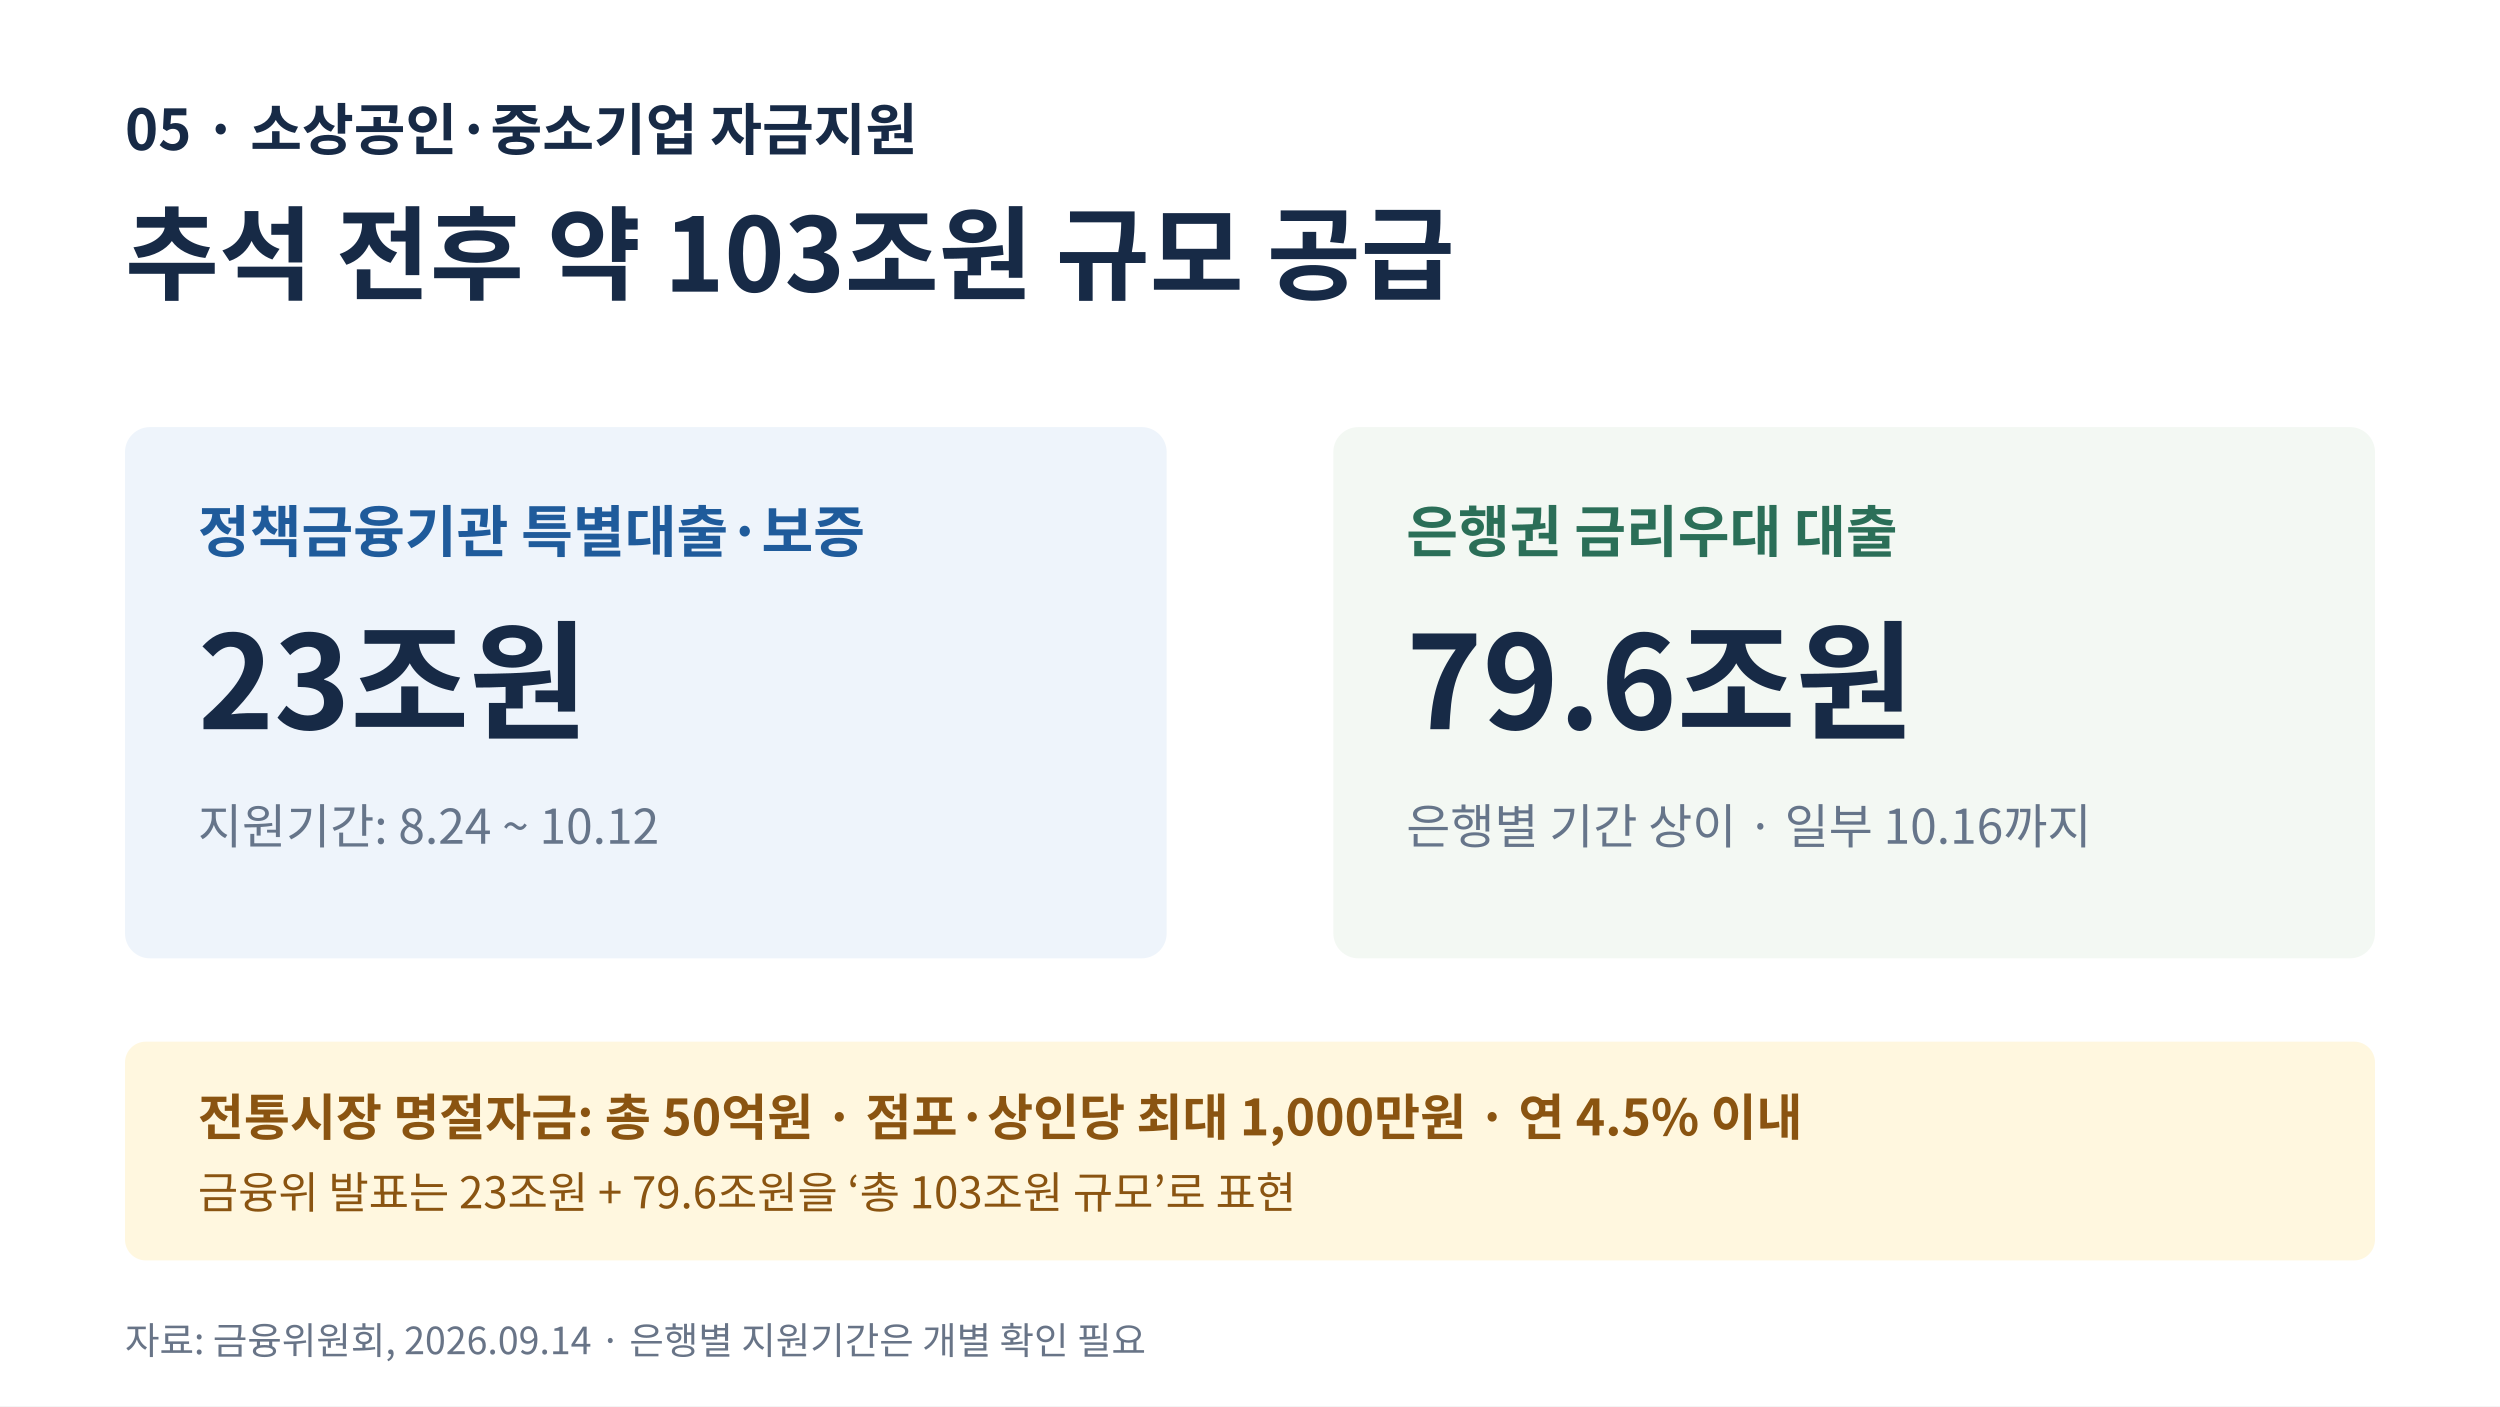
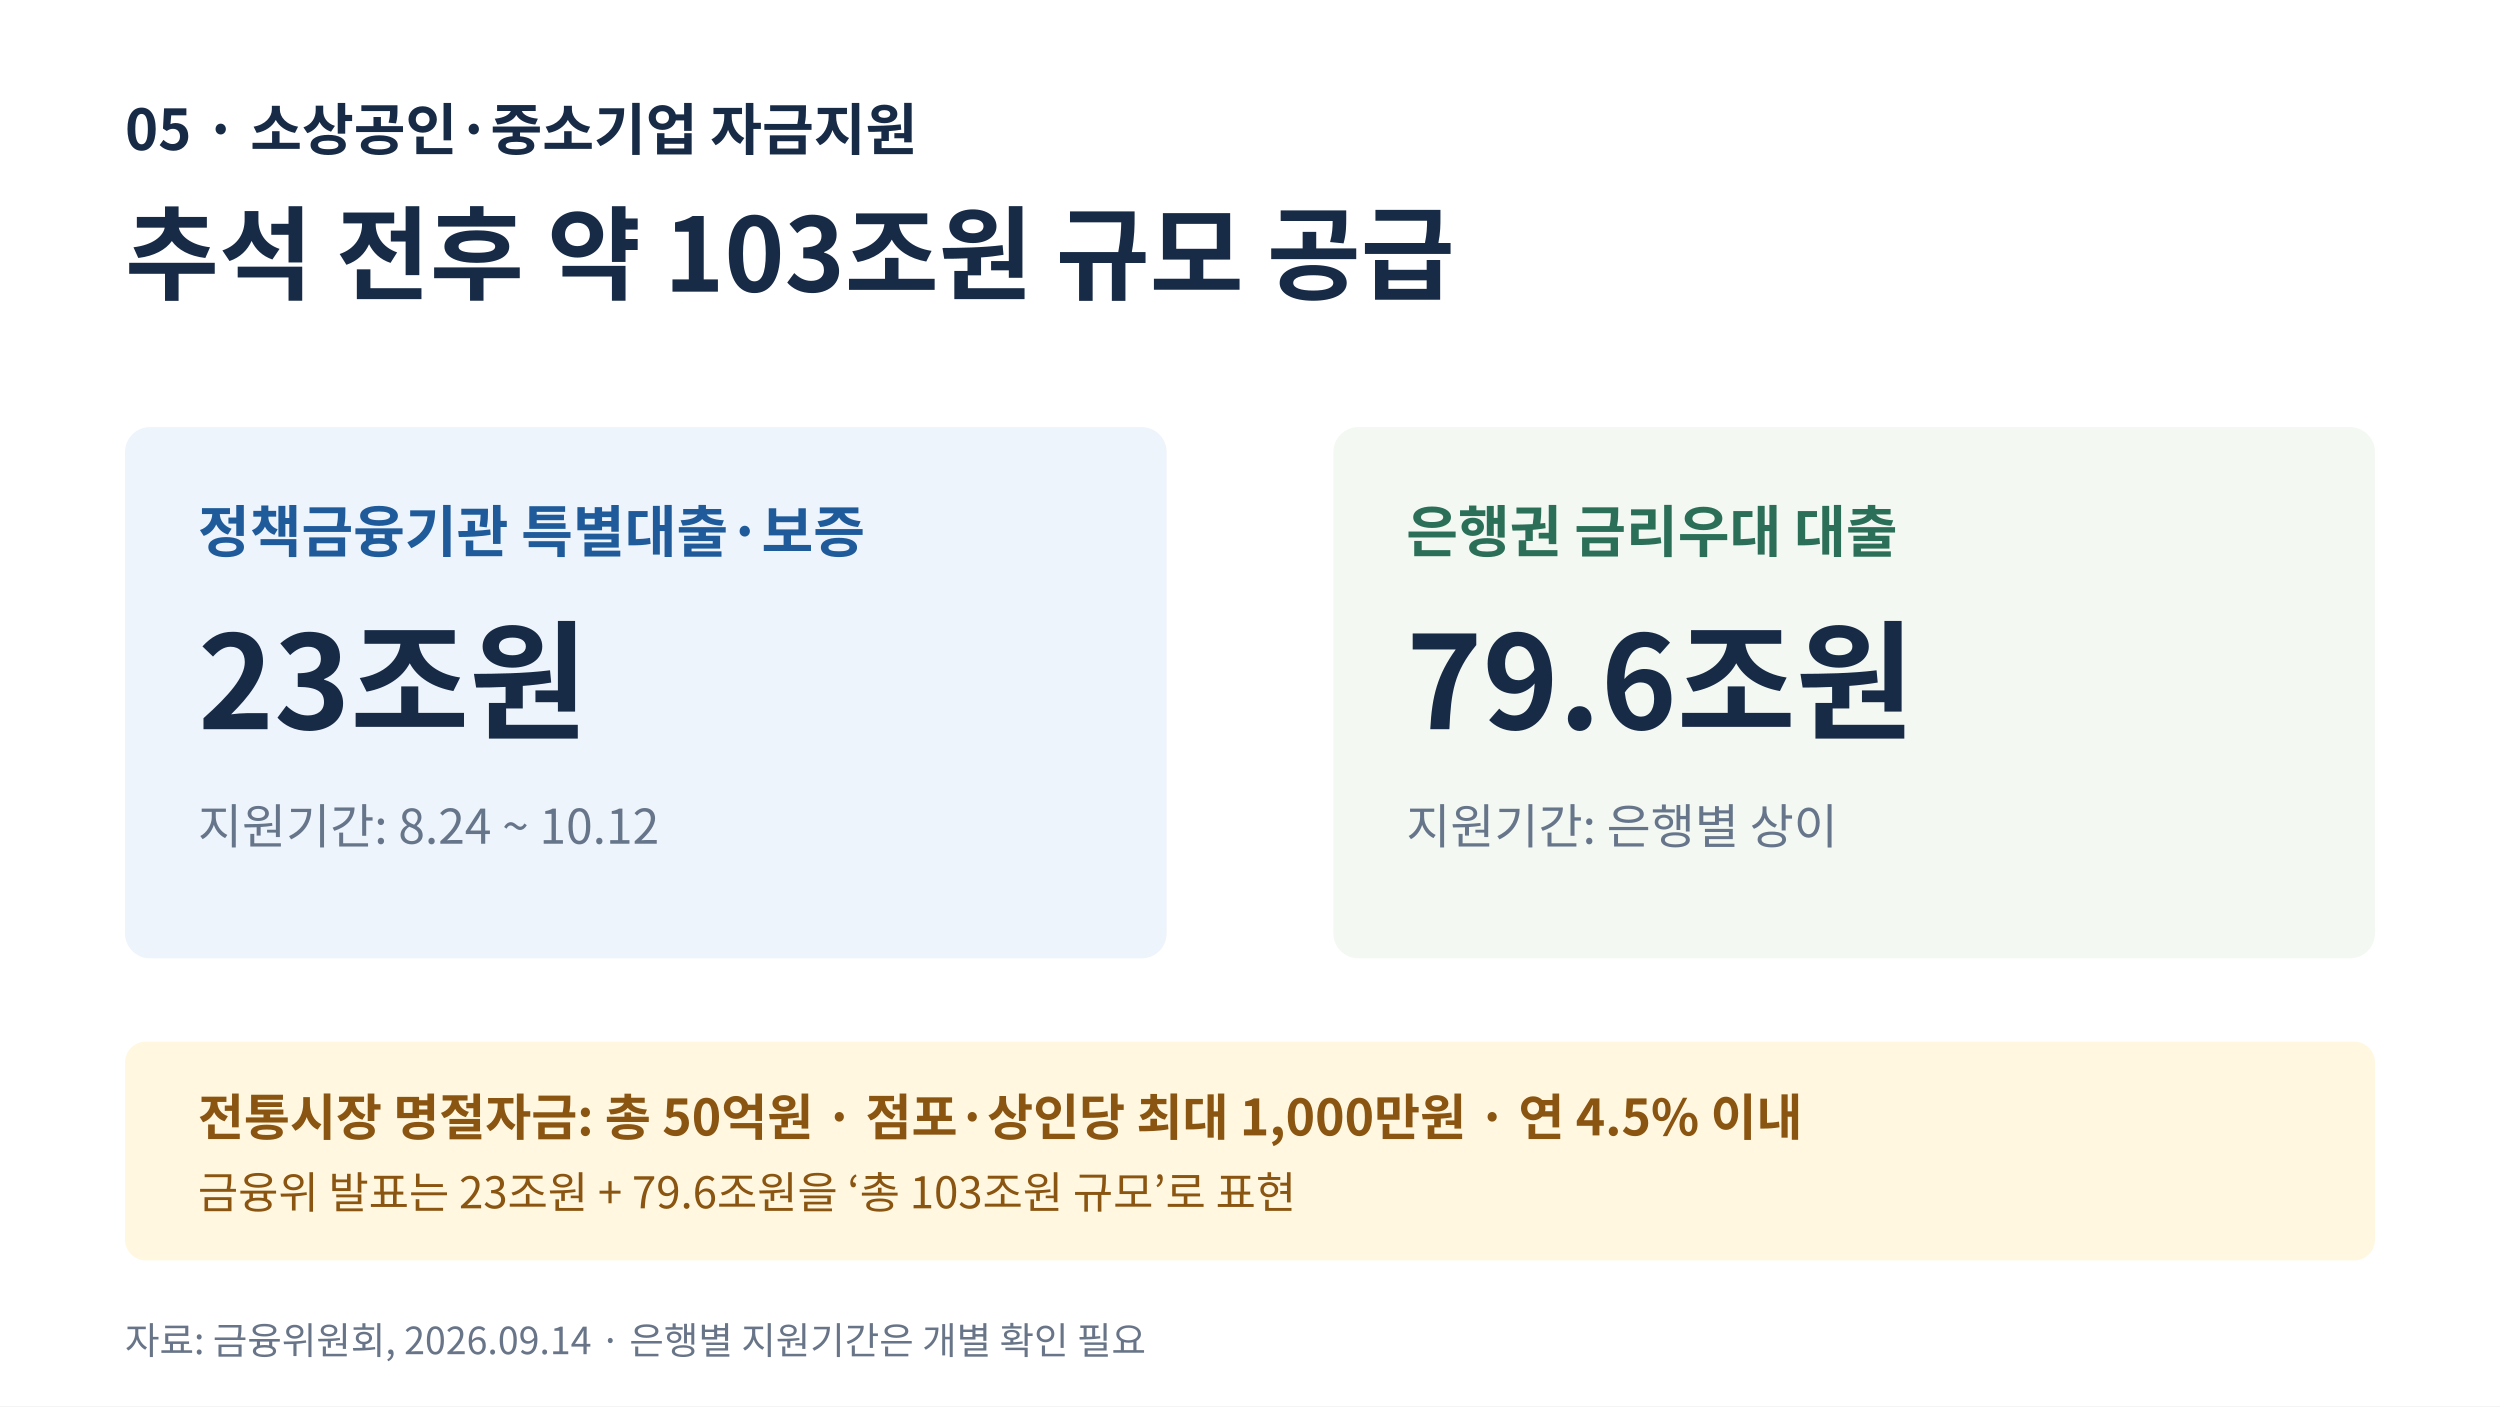
<svg xmlns="http://www.w3.org/2000/svg" width="1200" height="675">
  <rect width="1200" height="675" fill="#ffffff" />
  <text x="60" y="72" fill="#172a46" font-family="Noto Sans CJK KR" font-size="27" font-weight="700">05 · 소상공인·중소기업 자금지원</text>
  <text x="60" y="140" fill="#172a46" font-family="Noto Sans CJK KR" font-size="49" font-weight="800">추석 전후 약 103조원 규모 공급</text>
  <rect x="60" y="205" width="500" height="255" rx="12" fill="#eef4fb" />
  <text x="95" y="265" fill="#1f5b9b" font-family="Noto Sans CJK KR" font-size="27" font-weight="800">정책금융기관 특별대출·보증</text>
  <text x="95" y="350" fill="#172a46" font-family="Noto Sans CJK KR" font-size="62" font-weight="900">23조원</text>
  <text x="95" y="405" fill="#66758a" font-family="Noto Sans CJK KR" font-size="23">지원기간: 8.24 ~ 10.12</text>
  <rect x="640" y="205" width="500" height="255" rx="12" fill="#f3f8f3" />
  <text x="675" y="265" fill="#2b6f58" font-family="Noto Sans CJK KR" font-size="27" font-weight="800">은행권 금리우대 대출</text>
  <text x="675" y="350" fill="#172a46" font-family="Noto Sans CJK KR" font-size="62" font-weight="900">79.6조원</text>
-   <text x="675" y="405" fill="#66758a" font-family="Noto Sans CJK KR" font-size="23">은행별 기간 상이 · 일부 10.16까지</text>
+   <text x="675" y="405" fill="#66758a" font-family="Noto Sans CJK KR" font-size="23">지원기간: 은행별 상이</text>
  <rect x="60" y="500" width="1080" height="105" rx="10" fill="#fff7df" />
  <text x="95" y="545" fill="#8a5411" font-family="Noto Sans CJK KR" font-size="24" font-weight="800">전통시장 명절자금: 총 50억원 · 점포·상인당 최대 1,000만원 · 연 4.5% 이내</text>
  <text x="95" y="580" fill="#8a5411" font-family="Noto Sans CJK KR" font-size="21">금융위 발표는 23조원 + 79.6조원을 ‘총 103조원 규모’로 표현</text>
  <text x="60" y="650" fill="#687487" font-family="Noto Sans CJK KR" font-size="18">자료: 금융위원회, 2026.09.14 · 은행별 지원기간은 개별 확인 필요</text>
</svg>
